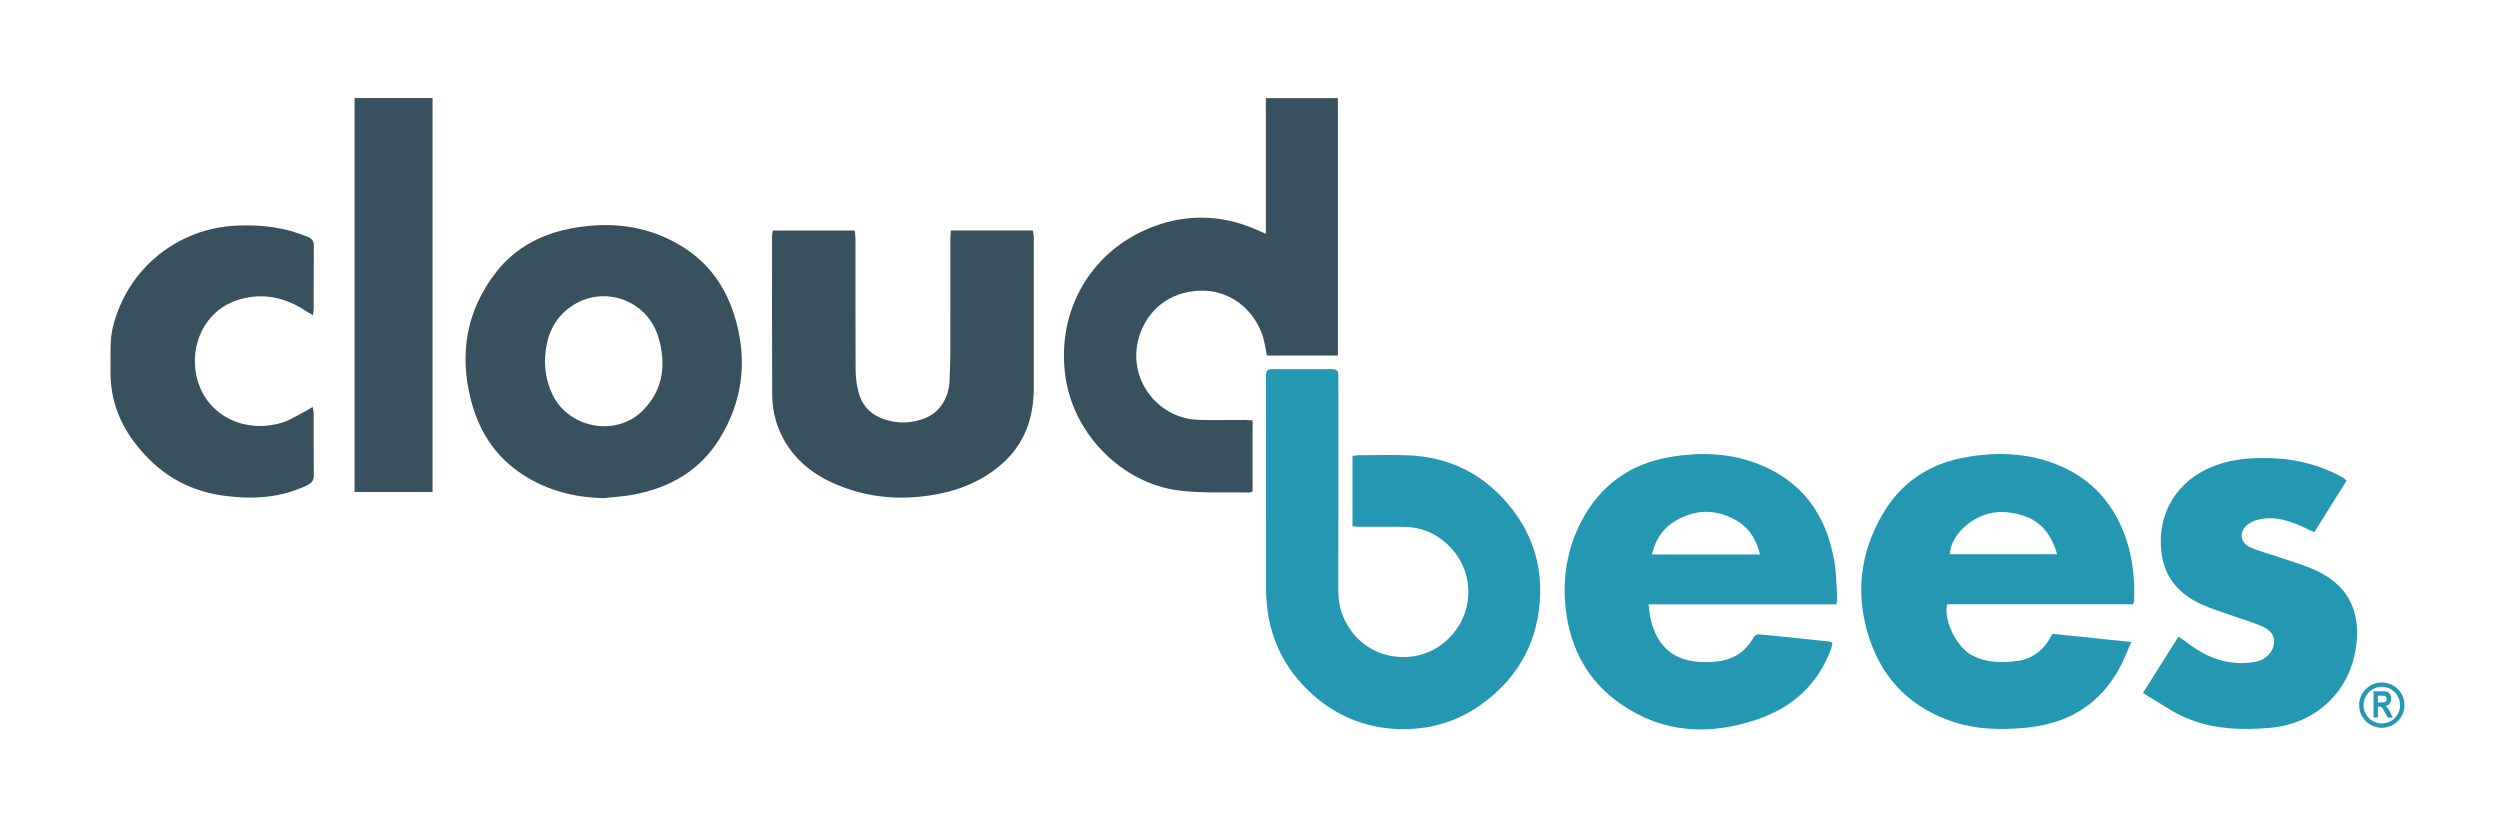
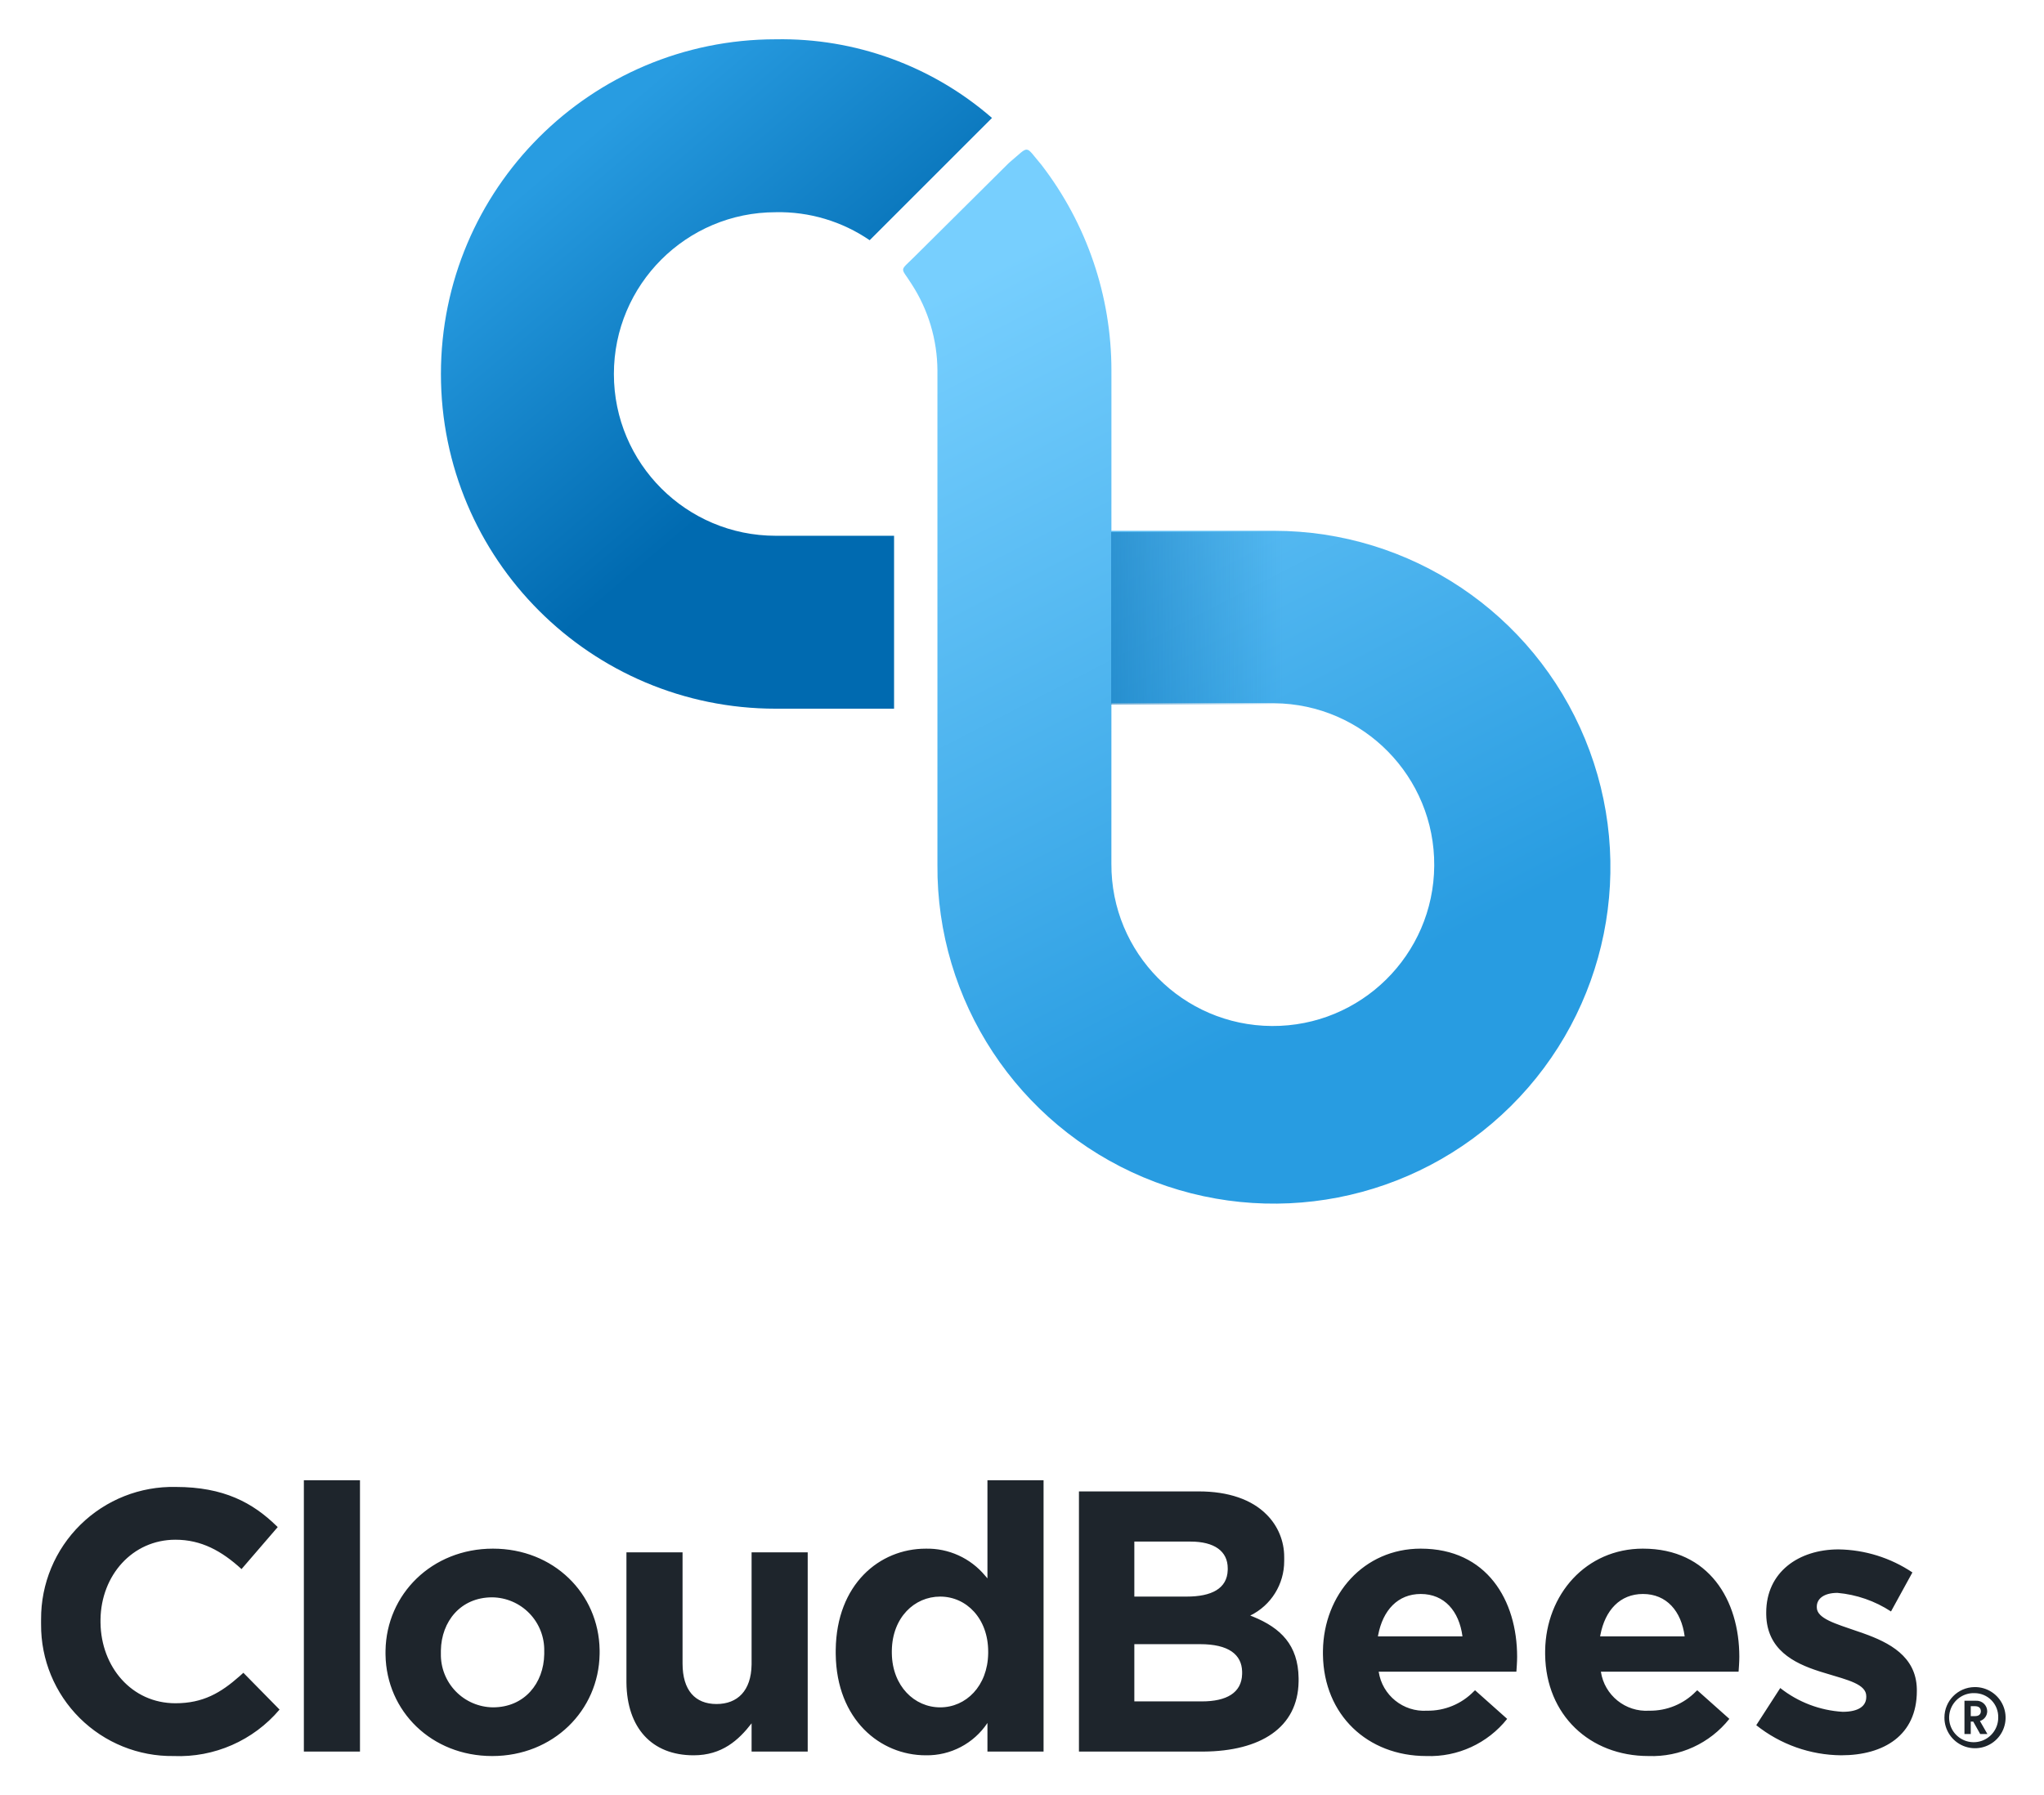
- <svg xmlns="http://www.w3.org/2000/svg" version="1.1" id="Layer_1" x="0px" y="0px" width="500px" height="167px" viewBox="0 0 500 167" enable-background="new 0 0 500 167" xml:space="preserve">
-   <path fill-rule="evenodd" clip-rule="evenodd" fill="#2497B3" d="M270.493,105.25c0-4.76,0-9.373,0-14.087  c0.493-0.048,0.902-0.12,1.312-0.121c3.265-0.009,6.534-0.11,9.794,0.019c8.644,0.34,15.625,4.015,20.896,10.849  c3.845,4.984,5.723,10.718,5.535,16.978c-0.271,9.029-4.094,16.321-11.391,21.727c-4.699,3.48-10.057,5.199-15.826,5.215  c-6.781,0.018-12.896-2.188-18.049-6.706c-6.476-5.678-9.55-12.905-9.558-21.469c-0.012-14.007-0.003-28.014-0.002-42.02  c0-1.736,0.076-1.81,1.833-1.811c3.624-0.002,7.248-0.003,10.872-0.001c1.625,0.001,1.764,0.139,1.764,1.807  c0.003,14.169,0.024,28.339-0.015,42.509c-0.009,3.285,0.987,6.117,3.061,8.653c4.165,5.097,11.907,6.159,17.315,2.315  c6.881-4.891,7.591-14.48,1.442-20.254c-2.393-2.246-5.29-3.446-8.603-3.483c-3.004-0.033-6.008-0.003-9.011-0.012  C271.45,105.356,271.036,105.295,270.493,105.25z" />
-   <path fill-rule="evenodd" clip-rule="evenodd" fill="#37515E" d="M250.518,98.327c-0.31,0.083-0.496,0.18-0.68,0.175  c-4.695-0.102-9.44,0.184-14.075-0.404c-11.26-1.429-20.817-11.07-22.598-22.271c-2.192-13.789,5.33-26.449,18.524-30.872  c6.779-2.272,13.51-1.8,20.04,1.173c0.379,0.173,0.762,0.341,1.436,0.643c0-4.68,0-9.157,0-13.634c0-4.461,0-8.921,0-13.506  c4.885,0,9.582,0,14.412,0c0,17.165,0,34.24,0,51.471c-4.775,0-9.496,0-14.197,0c-0.29-1.375-0.44-2.683-0.844-3.907  c-1.764-5.35-6.397-8.903-11.681-9.053c-5.813-0.165-10.737,2.93-12.76,8.399c-3.195,8.637,3.141,17.149,11.541,17.426  c3.131,0.104,6.269,0.015,9.404,0.023c0.447,0.002,0.895,0.057,1.479,0.097C250.518,88.865,250.518,93.561,250.518,98.327z" />
-   <path fill-rule="evenodd" clip-rule="evenodd" fill="#2497B3" d="M389.434,120.858c-0.805,3.118,1.887,8.5,4.819,10.114  c2.895,1.592,5.981,1.639,9.144,1.224c3.383-0.444,5.597-2.445,7.071-5.427c5.222,0.537,10.317,1.062,15.794,1.626  c-0.826,1.862-1.427,3.468-2.224,4.97c-4.089,7.711-10.677,11.479-19.242,12.218c-4.729,0.407-9.396,0.325-13.937-1.146  c-8.272-2.681-14.023-8.142-16.85-16.337c-3.05-8.843-2.136-17.458,2.668-25.527c3.63-6.098,9.109-9.72,16.028-11.039  c6.563-1.252,13.081-1.017,19.317,1.647c6.529,2.789,10.785,7.73,13.121,14.38c1.426,4.062,1.822,8.266,1.677,12.539  c-0.006,0.188-0.085,0.372-0.179,0.759C414.246,120.858,401.838,120.858,389.434,120.858z M411.433,110.837  c-1.123-3.809-3.112-6.501-6.683-7.68c-4.408-1.456-8.545-0.879-12.011,2.374c-1.47,1.379-2.595,3.092-2.781,5.306  C397.189,110.837,404.192,110.837,411.433,110.837z" />
-   <path fill-rule="evenodd" clip-rule="evenodd" fill="#2497B3" d="M366.478,128.523c-0.076,0.396-0.099,0.806-0.233,1.175  c-2.604,7.16-7.738,11.782-14.813,14.185c-9.495,3.223-18.739,2.817-27.216-3.037c-6.548-4.521-10.101-10.963-11.046-18.824  c-0.751-6.254,0.206-12.26,3.154-17.851c3.781-7.17,9.741-11.424,17.738-12.777c5.756-0.974,11.483-0.828,16.997,1.181  c9.212,3.356,14.211,10.244,15.814,19.725c0.395,2.333,0.396,4.733,0.555,7.105c0.027,0.407-0.068,0.823-0.128,1.455  c-12.479,0-24.883,0-37.592,0c0.199,1.33,0.257,2.426,0.536,3.463c1.796,6.687,6.537,8.566,12.783,8.011  c3.407-0.304,6-1.805,7.671-4.85c0.175-0.316,0.721-0.652,1.062-0.621c4.707,0.442,9.409,0.946,14.111,1.442  C366.025,128.32,366.172,128.41,366.478,128.523z M352.006,110.894c-0.728-2.929-2.107-5.237-4.504-6.677  c-4.08-2.449-8.335-2.467-12.438-0.033c-2.462,1.46-3.99,3.712-4.684,6.71C337.652,110.894,344.698,110.894,352.006,110.894z" />
-   <path fill-rule="evenodd" clip-rule="evenodd" fill="#37515E" d="M120.681,99.632c-6.225-0.156-11.96-1.719-17.057-5.343  c-4.963-3.529-7.926-8.44-9.423-14.231c-2.409-9.316-0.921-17.988,5.027-25.635c3.989-5.128,9.537-7.856,15.862-8.896  c7.874-1.295,15.367-0.215,22.134,4.287c5.345,3.556,8.482,8.7,10.089,14.792c2.137,8.102,1.046,15.829-3.304,22.989  c-3.924,6.458-9.939,9.918-17.219,11.317C124.782,99.297,122.719,99.399,120.681,99.632z M109.003,72.19  c-0.008,2.36,0.475,4.583,1.5,6.722c3.253,6.788,12.78,8.532,18.067,3.184c4.152-4.199,4.706-9.325,3.082-14.728  c-2.182-7.259-10.695-10.401-17.059-6.31C110.6,63.627,109.08,67.583,109.003,72.19z" />
-   <path fill-rule="evenodd" clip-rule="evenodd" fill="#37515E" d="M190.167,46.089c5.538,0,10.9,0,16.407,0  c0.067,0.48,0.18,0.914,0.181,1.348c0.009,10.057,0.016,20.113,0.003,30.17c-0.008,5.995-1.833,11.236-6.475,15.268  c-3.672,3.19-7.999,5.036-12.721,5.941c-6.479,1.243-12.889,0.909-19.092-1.435c-5.355-2.023-9.761-5.242-12.284-10.591  c-1.176-2.491-1.73-5.155-1.745-7.879c-0.056-10.546-0.029-21.093-0.025-31.64c0-0.346,0.082-0.692,0.141-1.158  c5.461,0,10.848,0,16.383,0c0.056,0.573,0.152,1.107,0.153,1.642c0.009,8.718-0.016,17.436,0.03,26.154  c0.007,1.423,0.188,2.875,0.512,4.263c0.677,2.896,2.531,4.812,5.354,5.735c2.499,0.818,5.029,0.762,7.503-0.073  c3.233-1.09,5.243-3.967,5.416-7.651c0.093-1.988,0.152-3.979,0.157-5.969c0.017-7.51,0.003-15.02,0.007-22.53  C190.073,47.208,190.127,46.729,190.167,46.089z" />
-   <path fill-rule="evenodd" clip-rule="evenodd" fill="#2497B3" d="M428.602,138.575c2.475-3.93,4.727-7.505,7.073-11.23  c0.547,0.358,0.986,0.604,1.378,0.91c3.633,2.839,7.615,4.669,12.357,4.32c1.512-0.111,2.978-0.331,4.146-1.468  c1.831-1.779,1.711-4.317-0.51-5.521c-1.614-0.874-3.452-1.34-5.194-1.975c-2.632-0.958-5.359-1.71-7.881-2.899  c-4.015-1.892-6.827-5.004-7.576-9.493c-1.189-7.123,1.935-14.121,9.127-17.467c4.336-2.017,8.932-2.322,13.603-2.077  c4.594,0.241,8.942,1.426,13.014,3.587c0.23,0.122,0.46,0.248,0.677,0.392c0.104,0.069,0.179,0.184,0.484,0.508  c-2.11,3.366-4.254,6.783-6.445,10.278c-0.581-0.27-0.987-0.451-1.388-0.646c-3.187-1.548-6.438-2.773-10.064-1.804  c-0.616,0.165-1.243,0.447-1.753,0.826c-1.859,1.384-1.748,3.667,0.348,4.62c1.857,0.845,3.876,1.334,5.816,2.004  c2.404,0.83,4.874,1.521,7.187,2.559c6.448,2.895,9.166,8.013,8.242,15.146c-1.183,9.146-8.038,15.613-17.236,16.423  c-5.766,0.507-11.453,0.287-16.822-2.002c-2.611-1.113-4.976-2.81-7.447-4.249C429.368,139.104,429.021,138.852,428.602,138.575z" />
-   <path fill-rule="evenodd" clip-rule="evenodd" fill="#37515E" d="M62.607,63.042c-0.615-0.359-1.001-0.557-1.359-0.796  c-4.198-2.804-8.755-3.788-13.615-2.282c-5.931,1.836-9.315,7.748-8.55,13.97c1.052,8.558,9.205,13,17.218,10.63  c1.778-0.526,3.385-1.631,5.066-2.479c0.334-0.168,0.645-0.383,1.166-0.697c0.091,0.577,0.204,0.965,0.206,1.353  c0.012,4.113-0.015,8.227,0.022,12.34c0.008,0.952-0.359,1.482-1.197,1.896c-5.304,2.618-10.923,2.941-16.64,2.189  c-5.618-0.738-10.613-2.983-14.715-6.946c-5.191-5.017-8.31-10.994-8.111-18.407c0.076-2.827-0.208-5.645,0.496-8.469  c2.891-11.603,12.879-19.719,24.806-20.227c4.912-0.209,9.625,0.346,14.168,2.267c0.843,0.356,1.204,0.82,1.195,1.752  c-0.039,4.178-0.015,8.357-0.022,12.536C62.739,62.016,62.675,62.36,62.607,63.042z" />
-   <path fill-rule="evenodd" clip-rule="evenodd" fill="#37515E" d="M70.909,19.617c5.235,0,10.359,0,15.607,0  c0,26.297,0,52.476,0,78.782c-5.225,0-10.349,0-15.607,0C70.909,72.126,70.909,45.919,70.909,19.617z" />
-   <path fill="#2497B3" d="M480.891,141.027c0,2.503-2.028,4.531-4.531,4.531s-4.531-2.028-4.531-4.531s2.028-4.531,4.531-4.531  S480.891,138.524,480.891,141.027z M476.359,137.371c-2.02,0-3.656,1.637-3.656,3.656s1.637,3.656,3.656,3.656  s3.656-1.637,3.656-3.656S478.379,137.371,476.359,137.371z" />
-   <path fill="#2497B3" d="M474.705,143.508v-5.258h1.833c0.468,0,0.803,0.047,1.004,0.142s0.366,0.259,0.495,0.491  c0.129,0.233,0.193,0.513,0.193,0.838c0,0.41-0.099,0.742-0.295,0.994c-0.197,0.25-0.479,0.407-0.842,0.473  c0.187,0.133,0.34,0.279,0.462,0.439c0.122,0.159,0.289,0.444,0.499,0.855l0.523,1.025h-1.038l-0.631-1.145  c-0.226-0.413-0.38-0.672-0.461-0.775c-0.082-0.104-0.167-0.177-0.258-0.216c-0.092-0.04-0.237-0.059-0.438-0.059h-0.179v2.194  H474.705z M475.573,140.474h0.646c0.395,0,0.646-0.017,0.753-0.052s0.194-0.104,0.263-0.211c0.065-0.104,0.099-0.244,0.099-0.418  c0-0.167-0.033-0.303-0.099-0.405c-0.068-0.102-0.158-0.171-0.273-0.208c-0.081-0.027-0.317-0.04-0.706-0.04h-0.682V140.474z" />
+ <svg xmlns="http://www.w3.org/2000/svg" role="img" viewBox="60.39 0.64 278.72 244.72">
+   <defs>
+     <linearGradient id="a" x1="-103.614" x2="-103.362" y1="517.123" y2="516.4" gradientTransform="matrix(102.5637 0 0 -152.1076 10839.97 78686.855)" gradientUnits="userSpaceOnUse">
+       <stop offset="0" stop-color="#77cffe" />
+       <stop offset="1" stop-color="#289ce1" />
+     </linearGradient>
+     <linearGradient id="b" x1="-103.099" x2="-102.784" y1="516.02" y2="515.569" gradientTransform="matrix(79.89172 0 0 -97.08997 8381.077 50116.696)" gradientUnits="userSpaceOnUse">
+       <stop offset="0" stop-color="#289ce1" />
+       <stop offset="1" stop-color="#006ab0" />
+     </linearGradient>
+     <linearGradient id="c" x1="-98.966" x2="-98.026" y1="507.552" y2="507.552" gradientTransform="matrix(24.83121 0 0 -25.02763 2669.358 12787.81)" gradientUnits="userSpaceOnUse">
+       <stop offset="0" stop-color="#006ab0" stop-opacity=".5" />
+       <stop offset="1" stop-color="#006ab0" stop-opacity="0" />
+     </linearGradient>
+   </defs>
+   <path fill="url(#a)" fill-rule="evenodd" d="M211.944 73.038v23.52h22.193a22.012 22.012 0 11-22.198 21.905l.005-67.293a45.966 45.966 0 00-9.547-28.05c-2.321-2.731-1.551-2.672-4.31-.364q-.1.084-.193.176l-12.774 12.69c-2.145 2.131-1.928 1.366-.432 3.749a21.859 21.859 0 013.53 11.8v67.397a45.885 45.885 0 1045.893-45.529h-22.166z" />
+   <path fill="url(#b)" fill-rule="evenodd" d="M166.165 29.585a21.856 21.856 0 0112.813 3.82l16.682-16.678A43.718 43.718 0 00166.165 6a45.65 45.65 0 000 91.301h16.14V73.716h-16.14a22.065 22.065 0 010-44.13z" />
+   <path fill="url(#c)" fill-rule="evenodd" d="M211.904 73.208h23.351V96.743h-23.351z" />
+   <path fill="#1e252c" d="M329.641 230.749a4.17 4.17 0 11-4.108 4.164 4.156 4.156 0 014.108-4.164zm0 .824a3.348 3.348 0 103.227 3.34 3.239 3.239 0 00-3.227-3.34zm.192 1.038a1.451 1.451 0 011.535 1.422 1.405 1.405 0 01-.993 1.343l1.016 1.772h-.982l-.948-1.693h-.339v1.693h-.858v-4.536zm-.124.745h-.587v1.354h.587c.508 0 .79-.248.79-.666 0-.44-.282-.688-.79-.688zM284.425 211.866c9.011 0 13.139 7.046 13.139 14.752 0 .348-.016.728-.04 1.123l-.019.299-.042.606h-18.777a6.268 6.268 0 006.595 5.323 8.709 8.709 0 006.369-2.626l.176-.162 4.38 3.903a13.458 13.458 0 01-11.025 5.069c-8.024 0-13.975-5.614-14.094-13.794l-.002-.249.002-.334c.108-7.651 5.564-13.911 13.339-13.911zm-30.299 0c9.011 0 13.139 7.046 13.139 14.752 0 .348-.016.728-.04 1.123l-.019.299-.042.606h-18.777a6.268 6.268 0 006.595 5.323 8.709 8.709 0 006.369-2.626l.176-.162 4.38 3.903a13.458 13.458 0 01-11.025 5.069c-8.024 0-13.975-5.614-14.094-13.794l-.002-.249.002-.334c.108-7.651 5.564-13.911 13.339-13.911zm-126.519 0c8.273 0 14.424 6.111 14.547 13.809l.002.234-.002.335c-.123 7.699-6.324 13.91-14.647 13.91-8.273 0-14.424-6.111-14.547-13.809l-.002-.234.002-.335c.123-7.699 6.324-13.91 14.647-13.91zm-43.243-8.415c6.541 0 10.497 2.161 13.74 5.324l.154.151-4.933 5.728c-2.718-2.484-5.487-4.005-9.011-4.005-5.88 0-10.133 4.868-10.218 10.867l-.001.184.001.284c.083 6.002 4.237 10.97 10.218 10.97 3.776 0 6.18-1.426 8.747-3.693l.171-.152.345-.312 4.933 5.019a17.958 17.958 0 01-14.448 6.337 17.838 17.838 0 01-18.07-17.945l-.002-.305.002-.403a17.962 17.962 0 0118.372-18.049zm226.735 8.517a18.583 18.583 0 0110.068 3.143l-2.92 5.323a15.911 15.911 0 00-7.299-2.535c-1.863 0-2.819.811-2.819 1.876v.101c0 1.521 2.567 2.231 5.487 3.244l.438.149.448.157c3.492 1.245 7.165 3.118 7.267 7.563l.002.293c0 6.033-4.48 8.77-10.32 8.77a18.818 18.818 0 01-11.578-4.106l3.272-5.069a15.192 15.192 0 008.508 3.244c2.215 0 3.222-.811 3.222-2.028v-.101c0-1.642-2.522-2.209-5.423-3.093l-.727-.221-.295-.093c-3.49-1.123-7.1-2.972-7.196-7.704l-.002-.295c0-5.526 4.43-8.618 9.867-8.618zm-108.409-9.429v37.007h-7.652v-3.903a9.891 9.891 0 01-8.407 4.41c-6.23 0-12.163-4.869-12.281-13.771l-.002-.271.002-.372c.116-8.902 5.952-13.771 12.281-13.771a10.231 10.231 0 018.086 3.682l.109.124.212.25v-13.383zm-49.227 9.835v15.158c0 3.65 1.712 5.526 4.631 5.526 2.871 0 4.72-1.814 4.781-5.345l.002-.181v-15.158h7.652v27.172h-7.652v-3.853c-1.762 2.281-4.027 4.36-7.904 4.36-5.727 0-9.089-3.77-9.161-9.888l-.001-.2v-17.591zm70.414-8.314c4.027 0 7.199 1.115 9.212 3.143a8.126 8.126 0 012.414 5.806l.002.227-.002.314a8.248 8.248 0 01-4.629 7.442l.366.145c3.801 1.548 6.154 3.879 6.227 8.359l.002.215-.002.295c-.102 6.296-5.21 9.476-12.952 9.539l-16.999.001v-35.486zm-114.4-1.521v37.007h-7.652v-37.007zm79.117 15.867c-3.526 0-6.513 2.861-6.593 7.319l-.002.184.002.283c.08 4.41 3.067 7.321 6.593 7.321s6.464-2.911 6.543-7.321l.002-.182v-.101c0-4.512-2.97-7.503-6.544-7.503zm-61.089.101c-4.321 0-6.927 3.307-6.996 7.241l-.001.16.001.259a7.183 7.183 0 007.097 7.345c4.321 0 6.927-3.307 6.996-7.241l.001-.16-.001-.259a7.183 7.183 0 00-7.097-7.345zm96.522 6.387H215.068v7.807h9.212c3.364 0 5.416-1.175 5.485-3.718l.002-.135-.001-.22c-.058-2.313-1.827-3.734-5.737-3.734zm60.396-6.844c-3.118 0-5.165 2.205-5.808 5.602l-.032.177h11.528c-.453-3.447-2.467-5.779-5.688-5.779zm-30.299 0c-3.118 0-5.165 2.205-5.808 5.602l-.032.177h11.528c-.453-3.447-2.467-5.779-5.688-5.779zm-31.406-7.148H215.068v7.503h7.148c3.365 0 5.514-1.078 5.586-3.619l.002-.133v-.101c0-2.332-1.812-3.65-5.084-3.65z" />
</svg>
